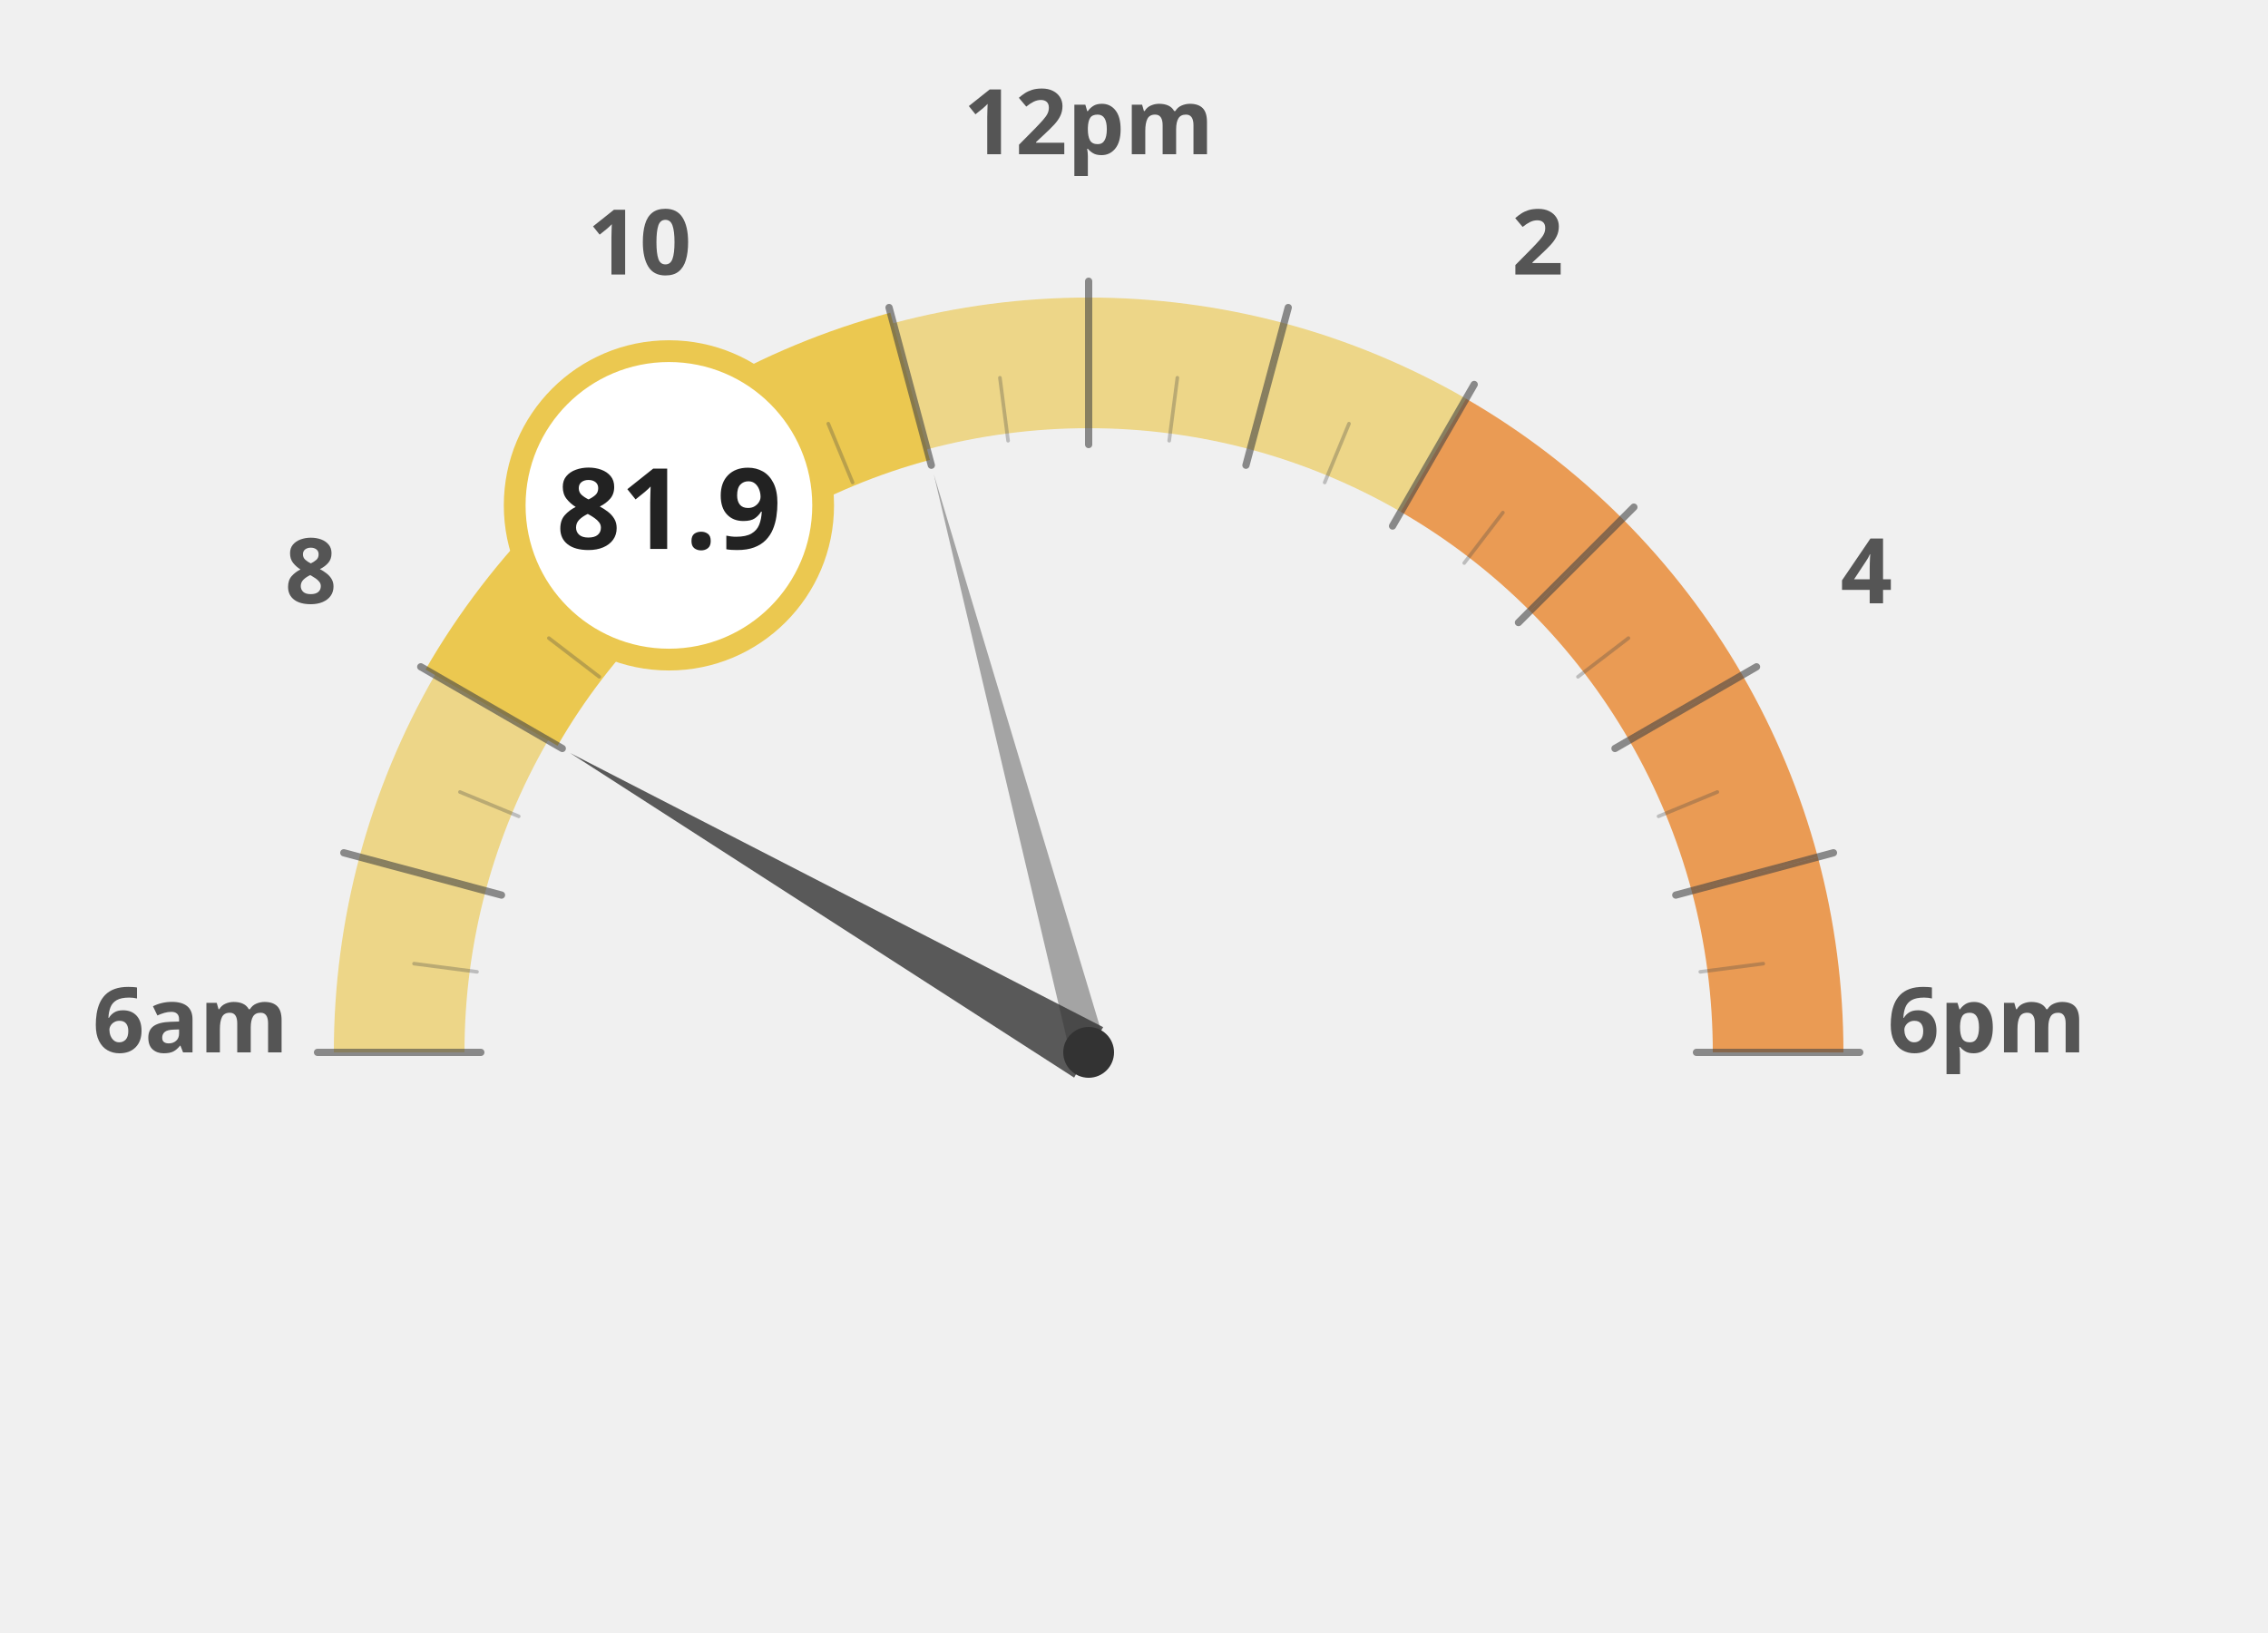
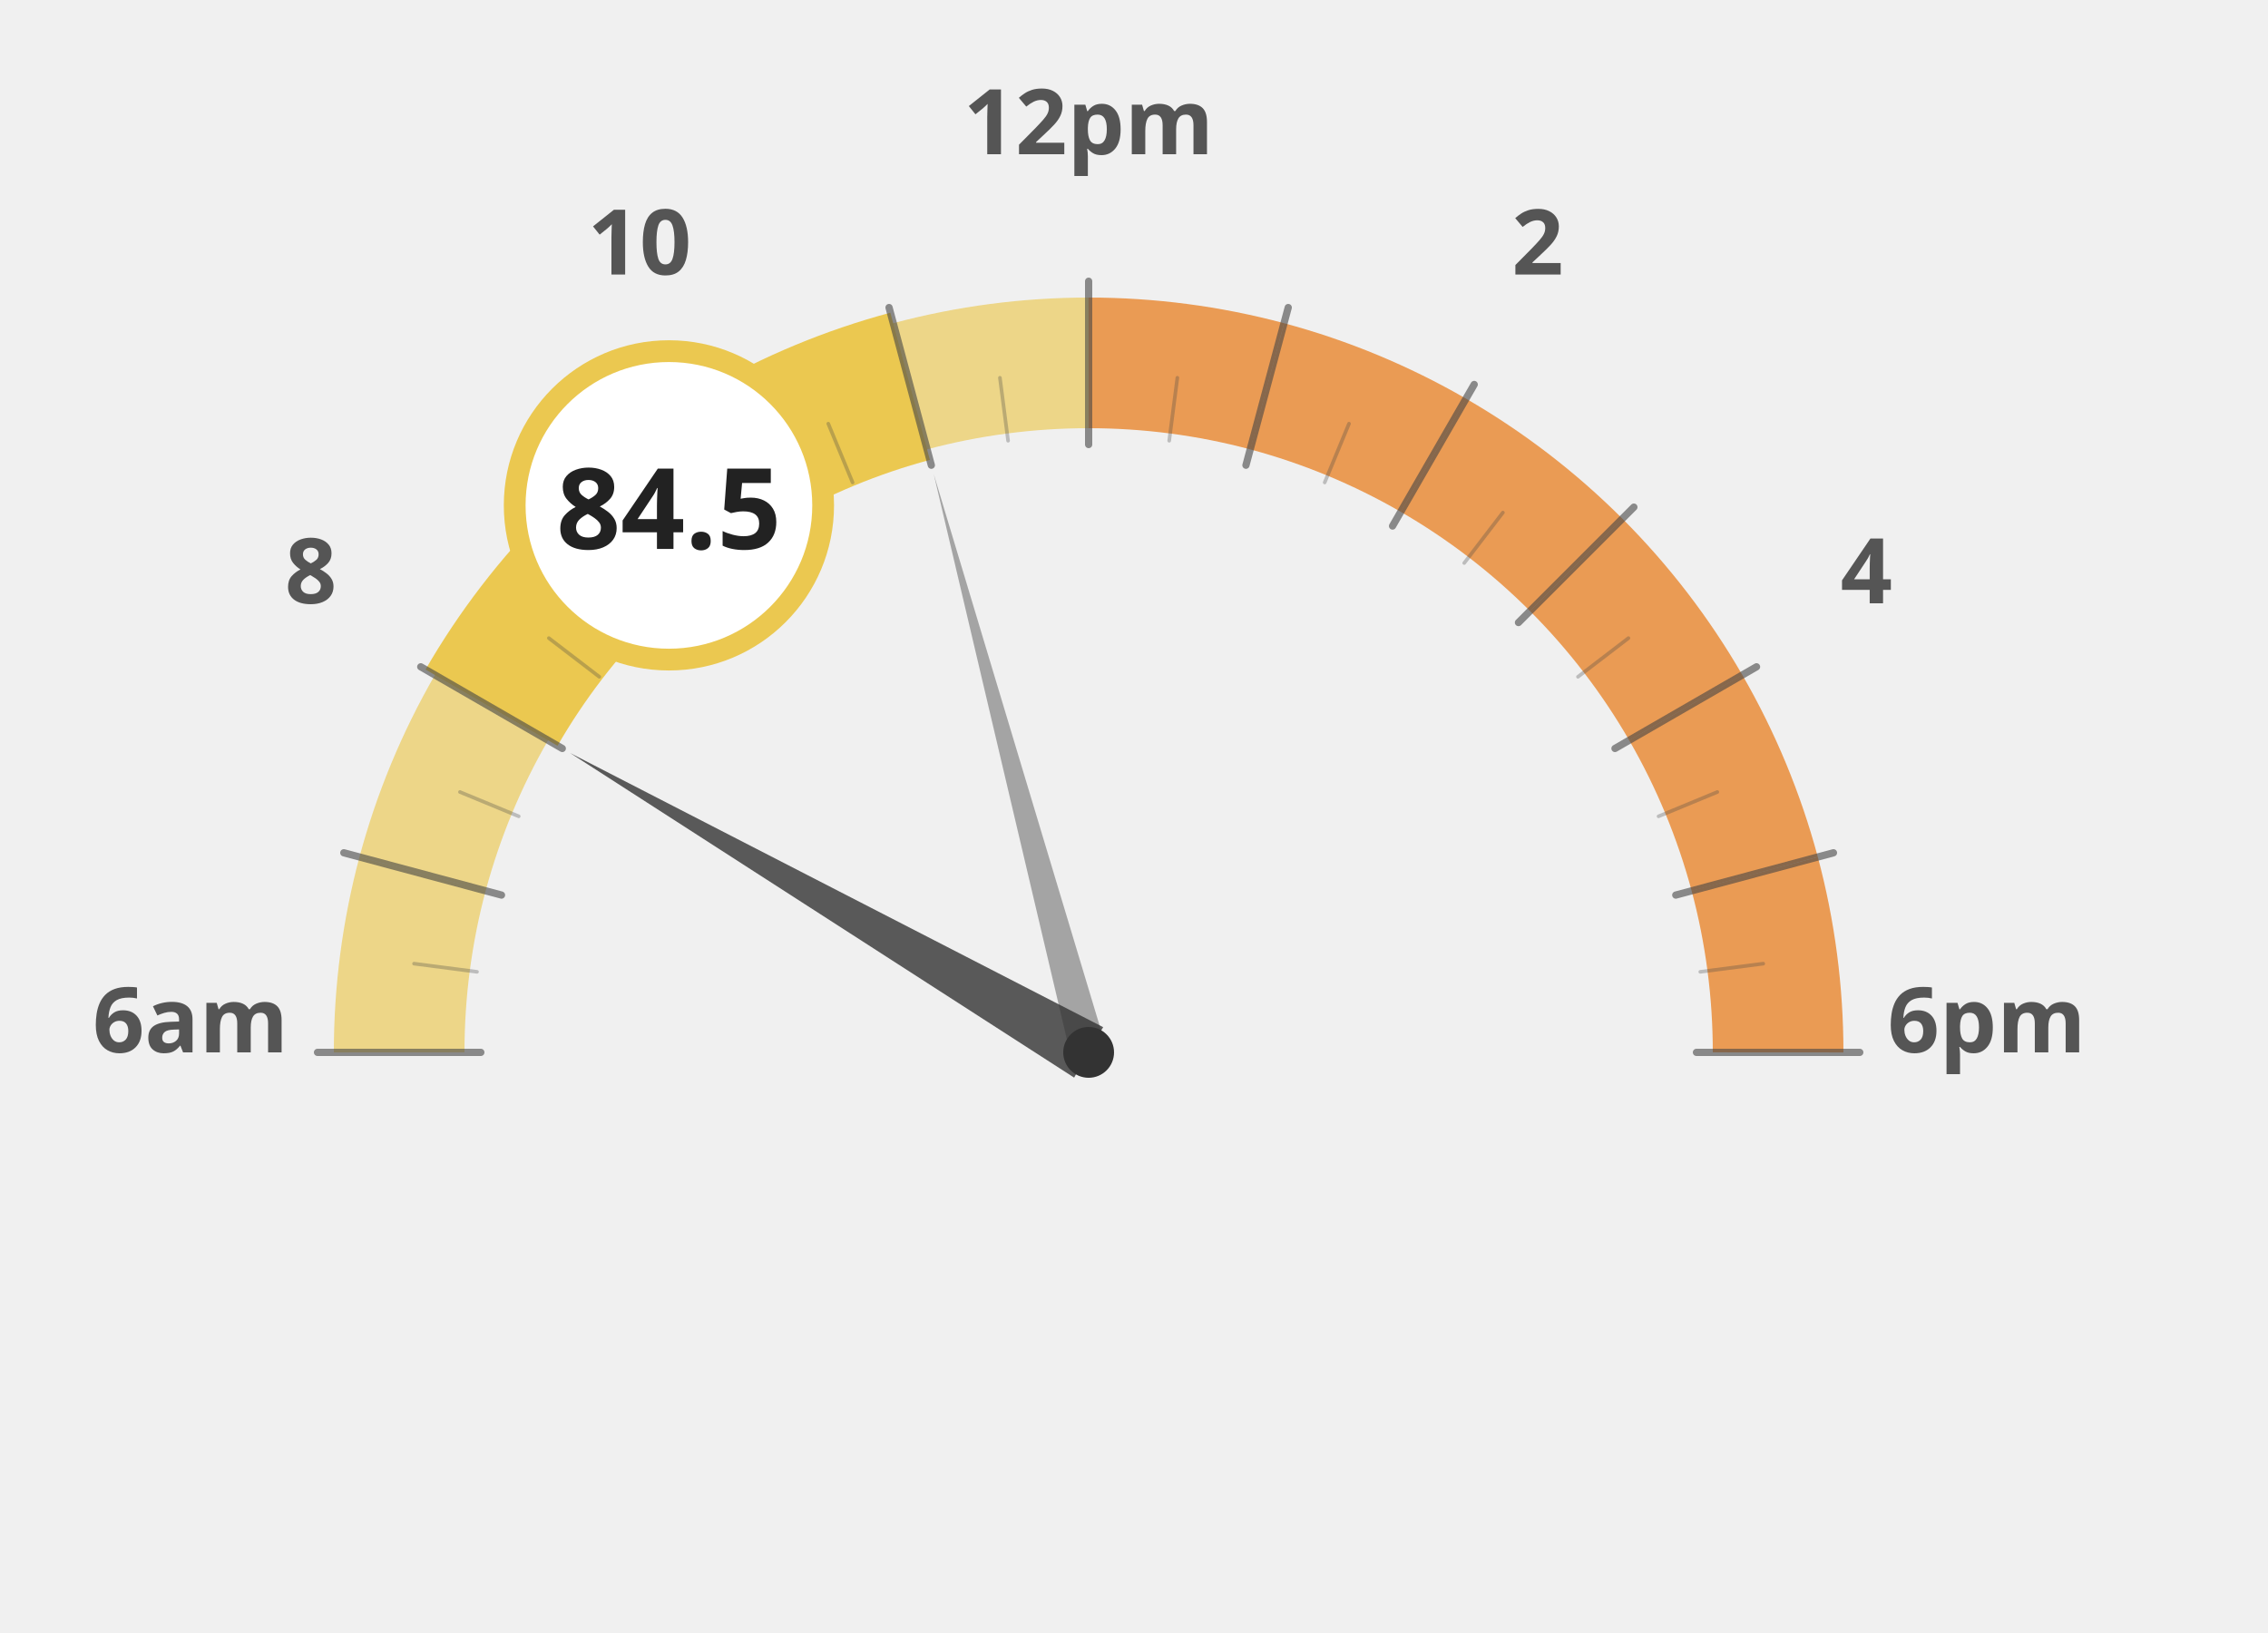
<svg xmlns="http://www.w3.org/2000/svg" width="100%" height="100%" viewBox="0 0 1250 900">
  <g transform="translate(100, 100)">
    <path d="M 120.0 480.0 A 380 380 0 0 1 132.9 381.6" fill="none" stroke="#ebc850" stroke-width="72" stroke-opacity="0.65" />
    <path d="M 132.9 381.6 A 380 380 0 0 1 170.9 290.0" fill="none" stroke="#ebc850" stroke-width="72" stroke-opacity="0.65" />
    <path d="M 170.9 290.0 A 380 380 0 0 1 231.3 211.3" fill="none" stroke="#ebc850" stroke-width="72" stroke-opacity="1.0" />
    <path d="M 231.3 211.3 A 380 380 0 0 1 310.0 150.9" fill="none" stroke="#ebc850" stroke-width="72" stroke-opacity="1.0" />
    <path d="M 310.0 150.9 A 380 380 0 0 1 401.6 112.9" fill="none" stroke="#ebc850" stroke-width="72" stroke-opacity="1.0" />
    <path d="M 401.6 112.9 A 380 380 0 0 1 500.0 100.0" fill="none" stroke="#ebc850" stroke-width="72" stroke-opacity="0.65" />
-     <path d="M 500.0 100.0 A 380 380 0 0 1 598.4 112.9" fill="none" stroke="#ebc850" stroke-width="72" stroke-opacity="0.65" />
-     <path d="M 598.4 112.9 A 380 380 0 0 1 690.0 150.9" fill="none" stroke="#ebc850" stroke-width="72" stroke-opacity="0.65" />
+     <path d="M 500.0 100.0 A 380 380 0 0 1 598.4 112.9" fill="none" stroke="#e66e00" stroke-width="72" stroke-opacity="0.65" />
+     <path d="M 598.4 112.9 A 380 380 0 0 1 690.0 150.9" fill="none" stroke="#e66e00" stroke-width="72" stroke-opacity="0.65" />
    <path d="M 690.0 150.9 A 380 380 0 0 1 768.7 211.3" fill="none" stroke="#e66e00" stroke-width="72" stroke-opacity="0.65" />
    <path d="M 768.7 211.3 A 380 380 0 0 1 829.1 290.0" fill="none" stroke="#e66e00" stroke-width="72" stroke-opacity="0.65" />
    <path d="M 829.1 290.0 A 380 380 0 0 1 867.1 381.6" fill="none" stroke="#e66e00" stroke-width="72" stroke-opacity="0.65" />
    <path d="M 867.1 381.6 A 380 380 0 0 1 880.0 480.0" fill="none" stroke="#e66e00" stroke-width="72" stroke-opacity="0.65" />
    <text x="5.0" y="480" text-anchor="middle" font-family="Montserrat, sans-serif" font-size="50" font-weight="900" fill="#555">6am</text>
    <text x="71.317" y="232.5" text-anchor="middle" font-family="Montserrat, sans-serif" font-size="50" font-weight="900" fill="#555">8</text>
    <text x="252.5" y="51.317" text-anchor="middle" font-family="Montserrat, sans-serif" font-size="50" font-weight="900" fill="#555">10</text>
    <text x="500" y="-15.0" text-anchor="middle" font-family="Montserrat, sans-serif" font-size="50" font-weight="900" fill="#555">12pm</text>
    <text x="747.5" y="51.317" text-anchor="middle" font-family="Montserrat, sans-serif" font-size="50" font-weight="900" fill="#555">2</text>
    <text x="928.683" y="232.5" text-anchor="middle" font-family="Montserrat, sans-serif" font-size="50" font-weight="900" fill="#555">4</text>
    <text x="995.0" y="480.0" text-anchor="middle" font-family="Montserrat, sans-serif" font-size="50" font-weight="900" fill="#555">6pm</text>
    <path d="M 170.9 290.0 A 380 380 0 0 1 231.3 211.3" fill="none" stroke="#ebc850" stroke-width="84" stroke-linecap="butt" />
    <path d="M 231.3 211.3 A 380 380 0 0 1 310.0 150.9" fill="none" stroke="#ebc850" stroke-width="84" stroke-linecap="butt" />
    <path d="M 310.0 150.9 A 380 380 0 0 1 401.6 112.9" fill="none" stroke="#ebc850" stroke-width="84" stroke-linecap="butt" />
    <line x1="165.0" y1="480.0" x2="75.0" y2="480.0" stroke="#444" stroke-width="4" stroke-linecap="round" opacity="0.6" />
    <line x1="162.9" y1="435.6" x2="128.2" y2="431.1" stroke="#444" stroke-width="2" stroke-linecap="round" opacity="0.3" />
    <line x1="176.4" y1="393.3" x2="89.5" y2="370.0" stroke="#444" stroke-width="4" stroke-linecap="round" opacity="0.6" />
    <line x1="185.9" y1="349.9" x2="153.5" y2="336.5" stroke="#444" stroke-width="2" stroke-linecap="round" opacity="0.3" />
    <line x1="209.9" y1="312.5" x2="131.9" y2="267.5" stroke="#444" stroke-width="4" stroke-linecap="round" opacity="0.6" />
    <line x1="230.3" y1="273.0" x2="202.5" y2="251.7" stroke="#444" stroke-width="2" stroke-linecap="round" opacity="0.3" />
    <line x1="263.1" y1="243.1" x2="199.5" y2="179.5" stroke="#444" stroke-width="4" stroke-linecap="round" opacity="0.6" />
    <line x1="293.0" y1="210.3" x2="271.7" y2="182.5" stroke="#444" stroke-width="2" stroke-linecap="round" opacity="0.3" />
    <line x1="332.5" y1="189.9" x2="287.5" y2="111.9" stroke="#444" stroke-width="4" stroke-linecap="round" opacity="0.6" />
    <line x1="369.9" y1="165.9" x2="356.5" y2="133.5" stroke="#444" stroke-width="2" stroke-linecap="round" opacity="0.3" />
    <line x1="413.3" y1="156.4" x2="390.0" y2="69.5" stroke="#444" stroke-width="4" stroke-linecap="round" opacity="0.6" />
    <line x1="455.6" y1="142.9" x2="451.1" y2="108.2" stroke="#444" stroke-width="2" stroke-linecap="round" opacity="0.3" />
    <line x1="500.0" y1="145.0" x2="500.0" y2="55.0" stroke="#444" stroke-width="4" stroke-linecap="round" opacity="0.6" />
    <line x1="544.4" y1="142.9" x2="548.9" y2="108.2" stroke="#444" stroke-width="2" stroke-linecap="round" opacity="0.3" />
    <line x1="586.7" y1="156.4" x2="610.0" y2="69.5" stroke="#444" stroke-width="4" stroke-linecap="round" opacity="0.6" />
    <line x1="630.1" y1="165.9" x2="643.5" y2="133.5" stroke="#444" stroke-width="2" stroke-linecap="round" opacity="0.3" />
    <line x1="667.5" y1="189.9" x2="712.5" y2="111.9" stroke="#444" stroke-width="4" stroke-linecap="round" opacity="0.6" />
    <line x1="707.0" y1="210.3" x2="728.3" y2="182.5" stroke="#444" stroke-width="2" stroke-linecap="round" opacity="0.3" />
    <line x1="736.9" y1="243.1" x2="800.5" y2="179.5" stroke="#444" stroke-width="4" stroke-linecap="round" opacity="0.6" />
    <line x1="769.7" y1="273.0" x2="797.5" y2="251.7" stroke="#444" stroke-width="2" stroke-linecap="round" opacity="0.3" />
    <line x1="790.1" y1="312.5" x2="868.1" y2="267.5" stroke="#444" stroke-width="4" stroke-linecap="round" opacity="0.6" />
    <line x1="814.1" y1="349.9" x2="846.5" y2="336.5" stroke="#444" stroke-width="2" stroke-linecap="round" opacity="0.3" />
    <line x1="823.6" y1="393.3" x2="910.5" y2="370.0" stroke="#444" stroke-width="4" stroke-linecap="round" opacity="0.6" />
    <line x1="837.1" y1="435.6" x2="871.8" y2="431.1" stroke="#444" stroke-width="2" stroke-linecap="round" opacity="0.3" />
    <line x1="835.0" y1="480.0" x2="925.0" y2="480.0" stroke="#444" stroke-width="4" stroke-linecap="round" opacity="0.6" />
    <polygon points="214.2,315.0 492.0,493.9 508.0,466.1" fill="#333" opacity="0.8" />
    <polygon points="414.6,161.2 490.3,482.6 509.7,477.4" fill="#333" opacity="0.4" />
    <circle cx="500" cy="480" r="14" fill="#333" />
    <circle cx="268.671" cy="178.526" r="85" fill="white" stroke="#ebc850" stroke-width="12" />
-     <text x="268.671" y="202.526" text-anchor="middle" font-family="Montserrat, sans-serif" font-size="62" font-weight="800" fill="#222">81.9</text>
+     <text x="268.671" y="202.526" text-anchor="middle" font-family="Montserrat, sans-serif" font-size="62" font-weight="800" fill="#222">84.5</text>
  </g>
</svg>
